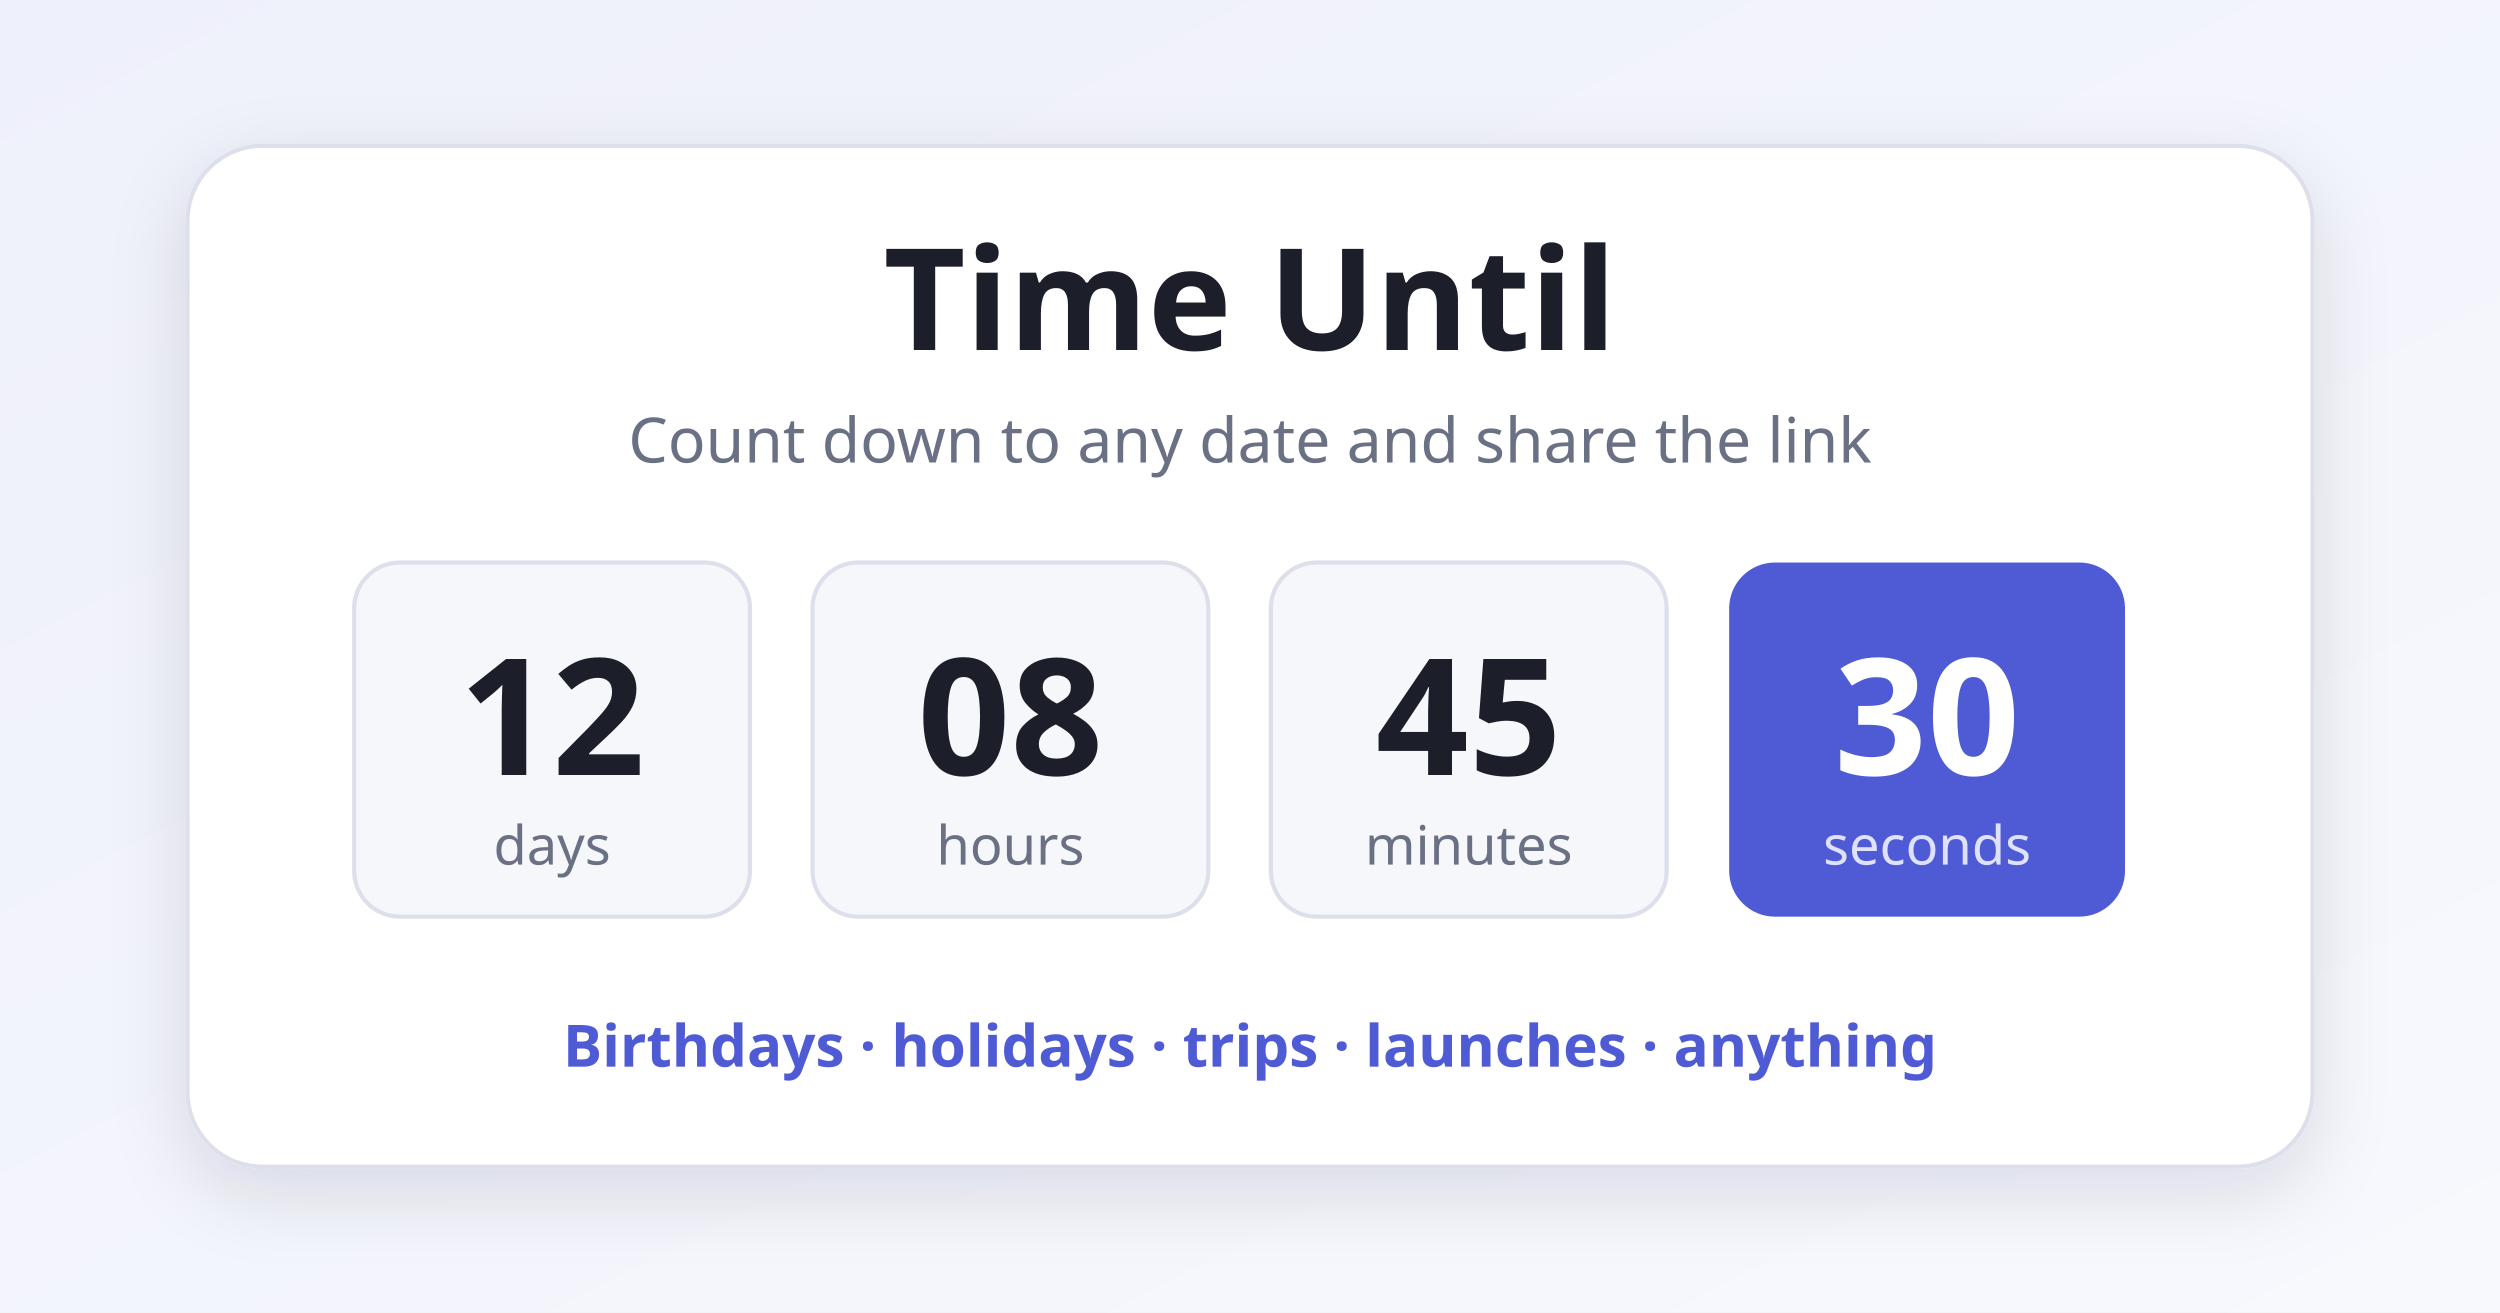
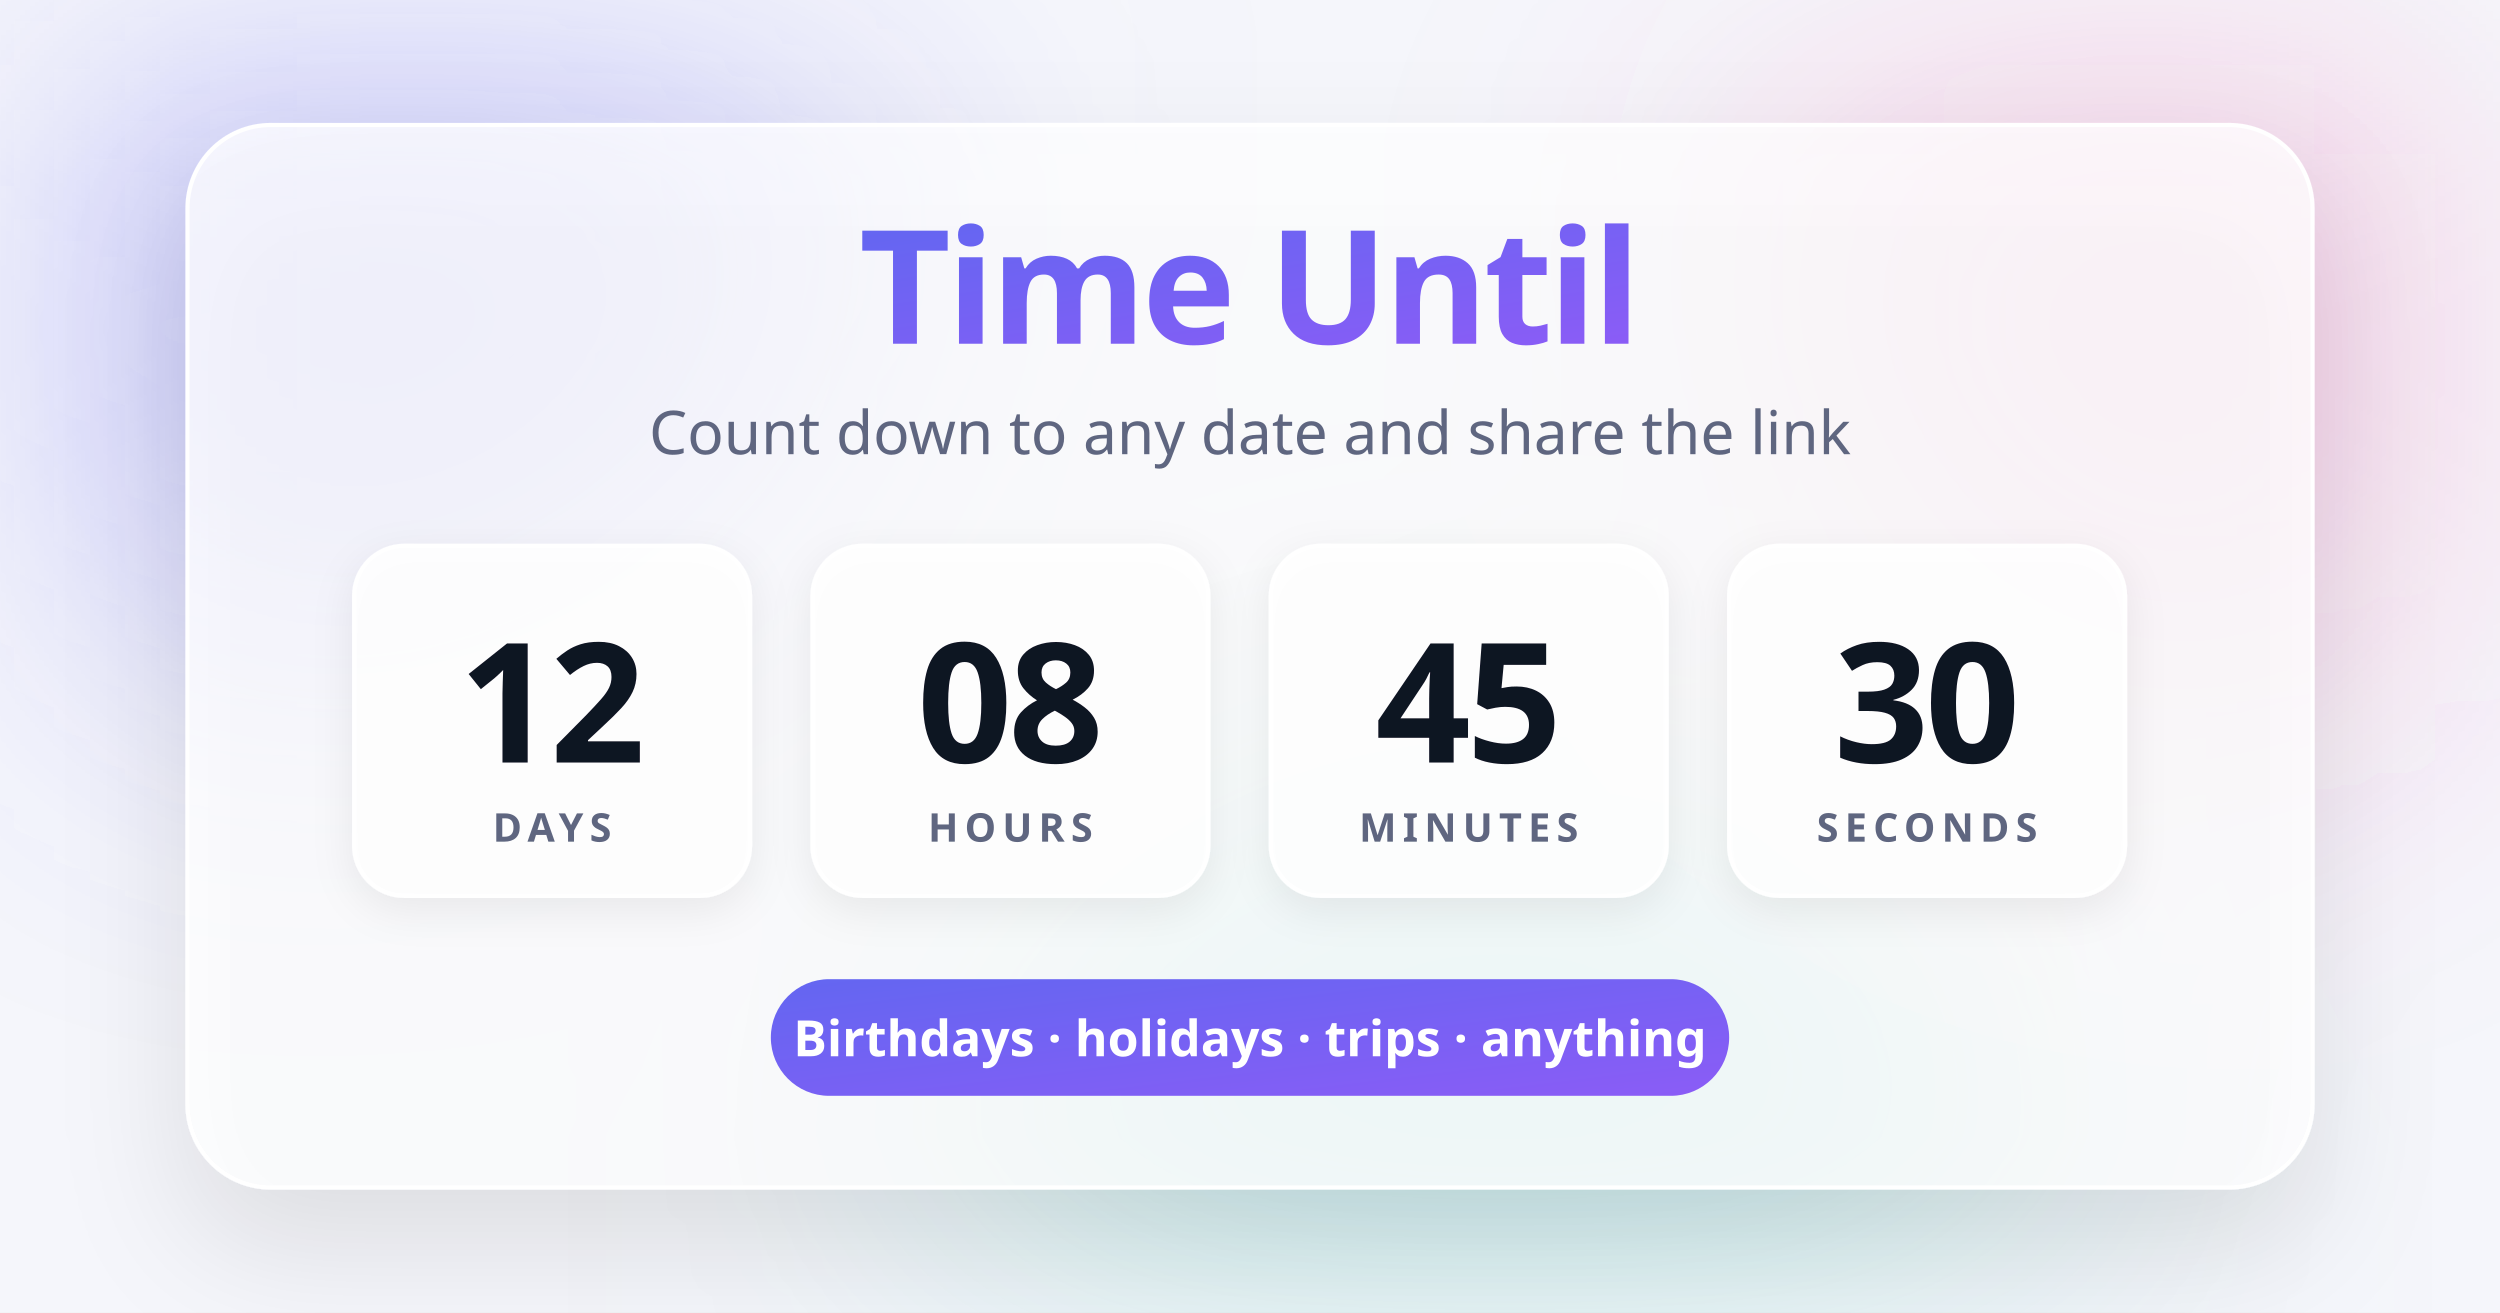
<svg xmlns="http://www.w3.org/2000/svg" width="1200" height="630" viewBox="0 0 1200 630">
  <defs>
-     <linearGradient id="bg" x1="0" y1="0" x2="1" y2="1">
-       <stop offset="0" stop-color="#eef0fb" />
-       <stop offset="1" stop-color="#f8f9fd" />
+     <linearGradient id="accent" x1="0" y1="0" x2="1" y2="1">
+       <stop offset="0" stop-color="#6366f1" />
+       <stop offset="1" stop-color="#8b5cf6" />
    </linearGradient>
-     <filter id="shadow" x="-10%" y="-10%" width="120%" height="130%">
-       <feDropShadow dx="0" dy="12" stdDeviation="18" flood-color="#1c1f2a" flood-opacity="0.12" />
+     <filter id="glow" x="-50%" y="-50%" width="200%" height="200%">
+       <feGaussianBlur stdDeviation="90" />
+     </filter>
+     <filter id="card-shadow" x="-20%" y="-20%" width="140%" height="150%">
+       <feDropShadow dx="0" dy="28" stdDeviation="30" flood-color="#0f1222" flood-opacity="0.14" />
+     </filter>
+     <filter id="unit-shadow" x="-20%" y="-20%" width="140%" height="150%">
+       <feDropShadow dx="0" dy="6" stdDeviation="10" flood-color="#0f1222" flood-opacity="0.08" />
    </filter>
  </defs>
-   <rect width="1200" height="630" fill="url(#bg)" />
-   <rect x="90" y="70" width="1020" height="490" rx="36" fill="#ffffff" stroke="#dde0ea" stroke-width="2" filter="url(#shadow)" />
-   <text x="600" y="168" text-anchor="middle" font-family="Segoe UI, system-ui, sans-serif" font-size="68" font-weight="700" fill="#1c1f2a">Time Until</text>
-   <text x="600" y="222" text-anchor="middle" font-family="Segoe UI, system-ui, sans-serif" font-size="30" fill="#6b7185">Count down to any date and share the link</text>
+   <rect width="1200" height="630" fill="#f5f6fb" />
+   <g filter="url(#glow)">
+     <circle cx="150" cy="60" r="260" fill="#6366f1" fill-opacity="0.32" />
+     <circle cx="1080" cy="110" r="230" fill="#ec4899" fill-opacity="0.22" />
+     <circle cx="720" cy="660" r="280" fill="#14b8a6" fill-opacity="0.24" />
+   </g>
+   <rect x="90" y="60" width="1020" height="510" rx="40" fill="#ffffff" fill-opacity="0.72" stroke="#ffffff" stroke-width="2" filter="url(#card-shadow)" />
  <g font-family="Segoe UI, system-ui, sans-serif" text-anchor="middle">
-     <g transform="translate(170 270)">
-       <rect width="190" height="170" rx="22" fill="#f6f7fb" stroke="#dde0ea" stroke-width="2" />
-       <text x="95" y="102" font-size="78" font-weight="700" fill="#1c1f2a">12</text>
-       <text x="95" y="145" font-size="26" fill="#6b7185">days</text>
+     <text x="600" y="165" font-size="76" font-weight="800" fill="url(#accent)" letter-spacing="-2">Time Until</text>
+     <text x="600" y="218" font-size="29" fill="#5f6680">Count down to any date and share the link</text>
+     <g transform="translate(170 262)" filter="url(#unit-shadow)">
+       <rect width="190" height="168" rx="24" fill="#ffffff" fill-opacity="0.85" stroke="#ffffff" stroke-width="2" />
+       <text x="95" y="104" font-size="80" font-weight="700" fill="#0f1222" letter-spacing="-2">12</text>
+       <text x="95" y="142" font-size="19" font-weight="600" fill="#5f6680" letter-spacing="3">DAYS</text>
    </g>
-     <g transform="translate(390 270)">
-       <rect width="190" height="170" rx="22" fill="#f6f7fb" stroke="#dde0ea" stroke-width="2" />
-       <text x="95" y="102" font-size="78" font-weight="700" fill="#1c1f2a">08</text>
-       <text x="95" y="145" font-size="26" fill="#6b7185">hours</text>
+     <g transform="translate(390 262)" filter="url(#unit-shadow)">
+       <rect width="190" height="168" rx="24" fill="#ffffff" fill-opacity="0.85" stroke="#ffffff" stroke-width="2" />
+       <text x="95" y="104" font-size="80" font-weight="700" fill="#0f1222" letter-spacing="-2">08</text>
+       <text x="95" y="142" font-size="19" font-weight="600" fill="#5f6680" letter-spacing="3">HOURS</text>
    </g>
-     <g transform="translate(610 270)">
-       <rect width="190" height="170" rx="22" fill="#f6f7fb" stroke="#dde0ea" stroke-width="2" />
-       <text x="95" y="102" font-size="78" font-weight="700" fill="#1c1f2a">45</text>
-       <text x="95" y="145" font-size="26" fill="#6b7185">minutes</text>
+     <g transform="translate(610 262)" filter="url(#unit-shadow)">
+       <rect width="190" height="168" rx="24" fill="#ffffff" fill-opacity="0.85" stroke="#ffffff" stroke-width="2" />
+       <text x="95" y="104" font-size="80" font-weight="700" fill="#0f1222" letter-spacing="-2">45</text>
+       <text x="95" y="142" font-size="19" font-weight="600" fill="#5f6680" letter-spacing="3">MINUTES</text>
    </g>
-     <g transform="translate(830 270)">
-       <rect width="190" height="170" rx="22" fill="#4f5bd5" />
-       <text x="95" y="102" font-size="78" font-weight="700" fill="#ffffff">30</text>
-       <text x="95" y="145" font-size="26" fill="#dfe2ff">seconds</text>
+     <g transform="translate(830 262)" filter="url(#unit-shadow)">
+       <rect width="190" height="168" rx="24" fill="#ffffff" fill-opacity="0.85" stroke="#ffffff" stroke-width="2" />
+       <text x="95" y="104" font-size="80" font-weight="700" fill="#0f1222" letter-spacing="-2">30</text>
+       <text x="95" y="142" font-size="19" font-weight="600" fill="#5f6680" letter-spacing="3">SECONDS</text>
    </g>
+     <rect x="370" y="470" width="460" height="56" rx="28" fill="url(#accent)" />
+     <text x="600" y="507" font-size="24" font-weight="600" fill="#ffffff">Birthdays · holidays · trips · anything</text>
  </g>
-   <text x="600" y="512" text-anchor="middle" font-family="Segoe UI, system-ui, sans-serif" font-size="28" fill="#4f5bd5" font-weight="600">Birthdays · holidays · trips · launches · anything</text>
</svg>
